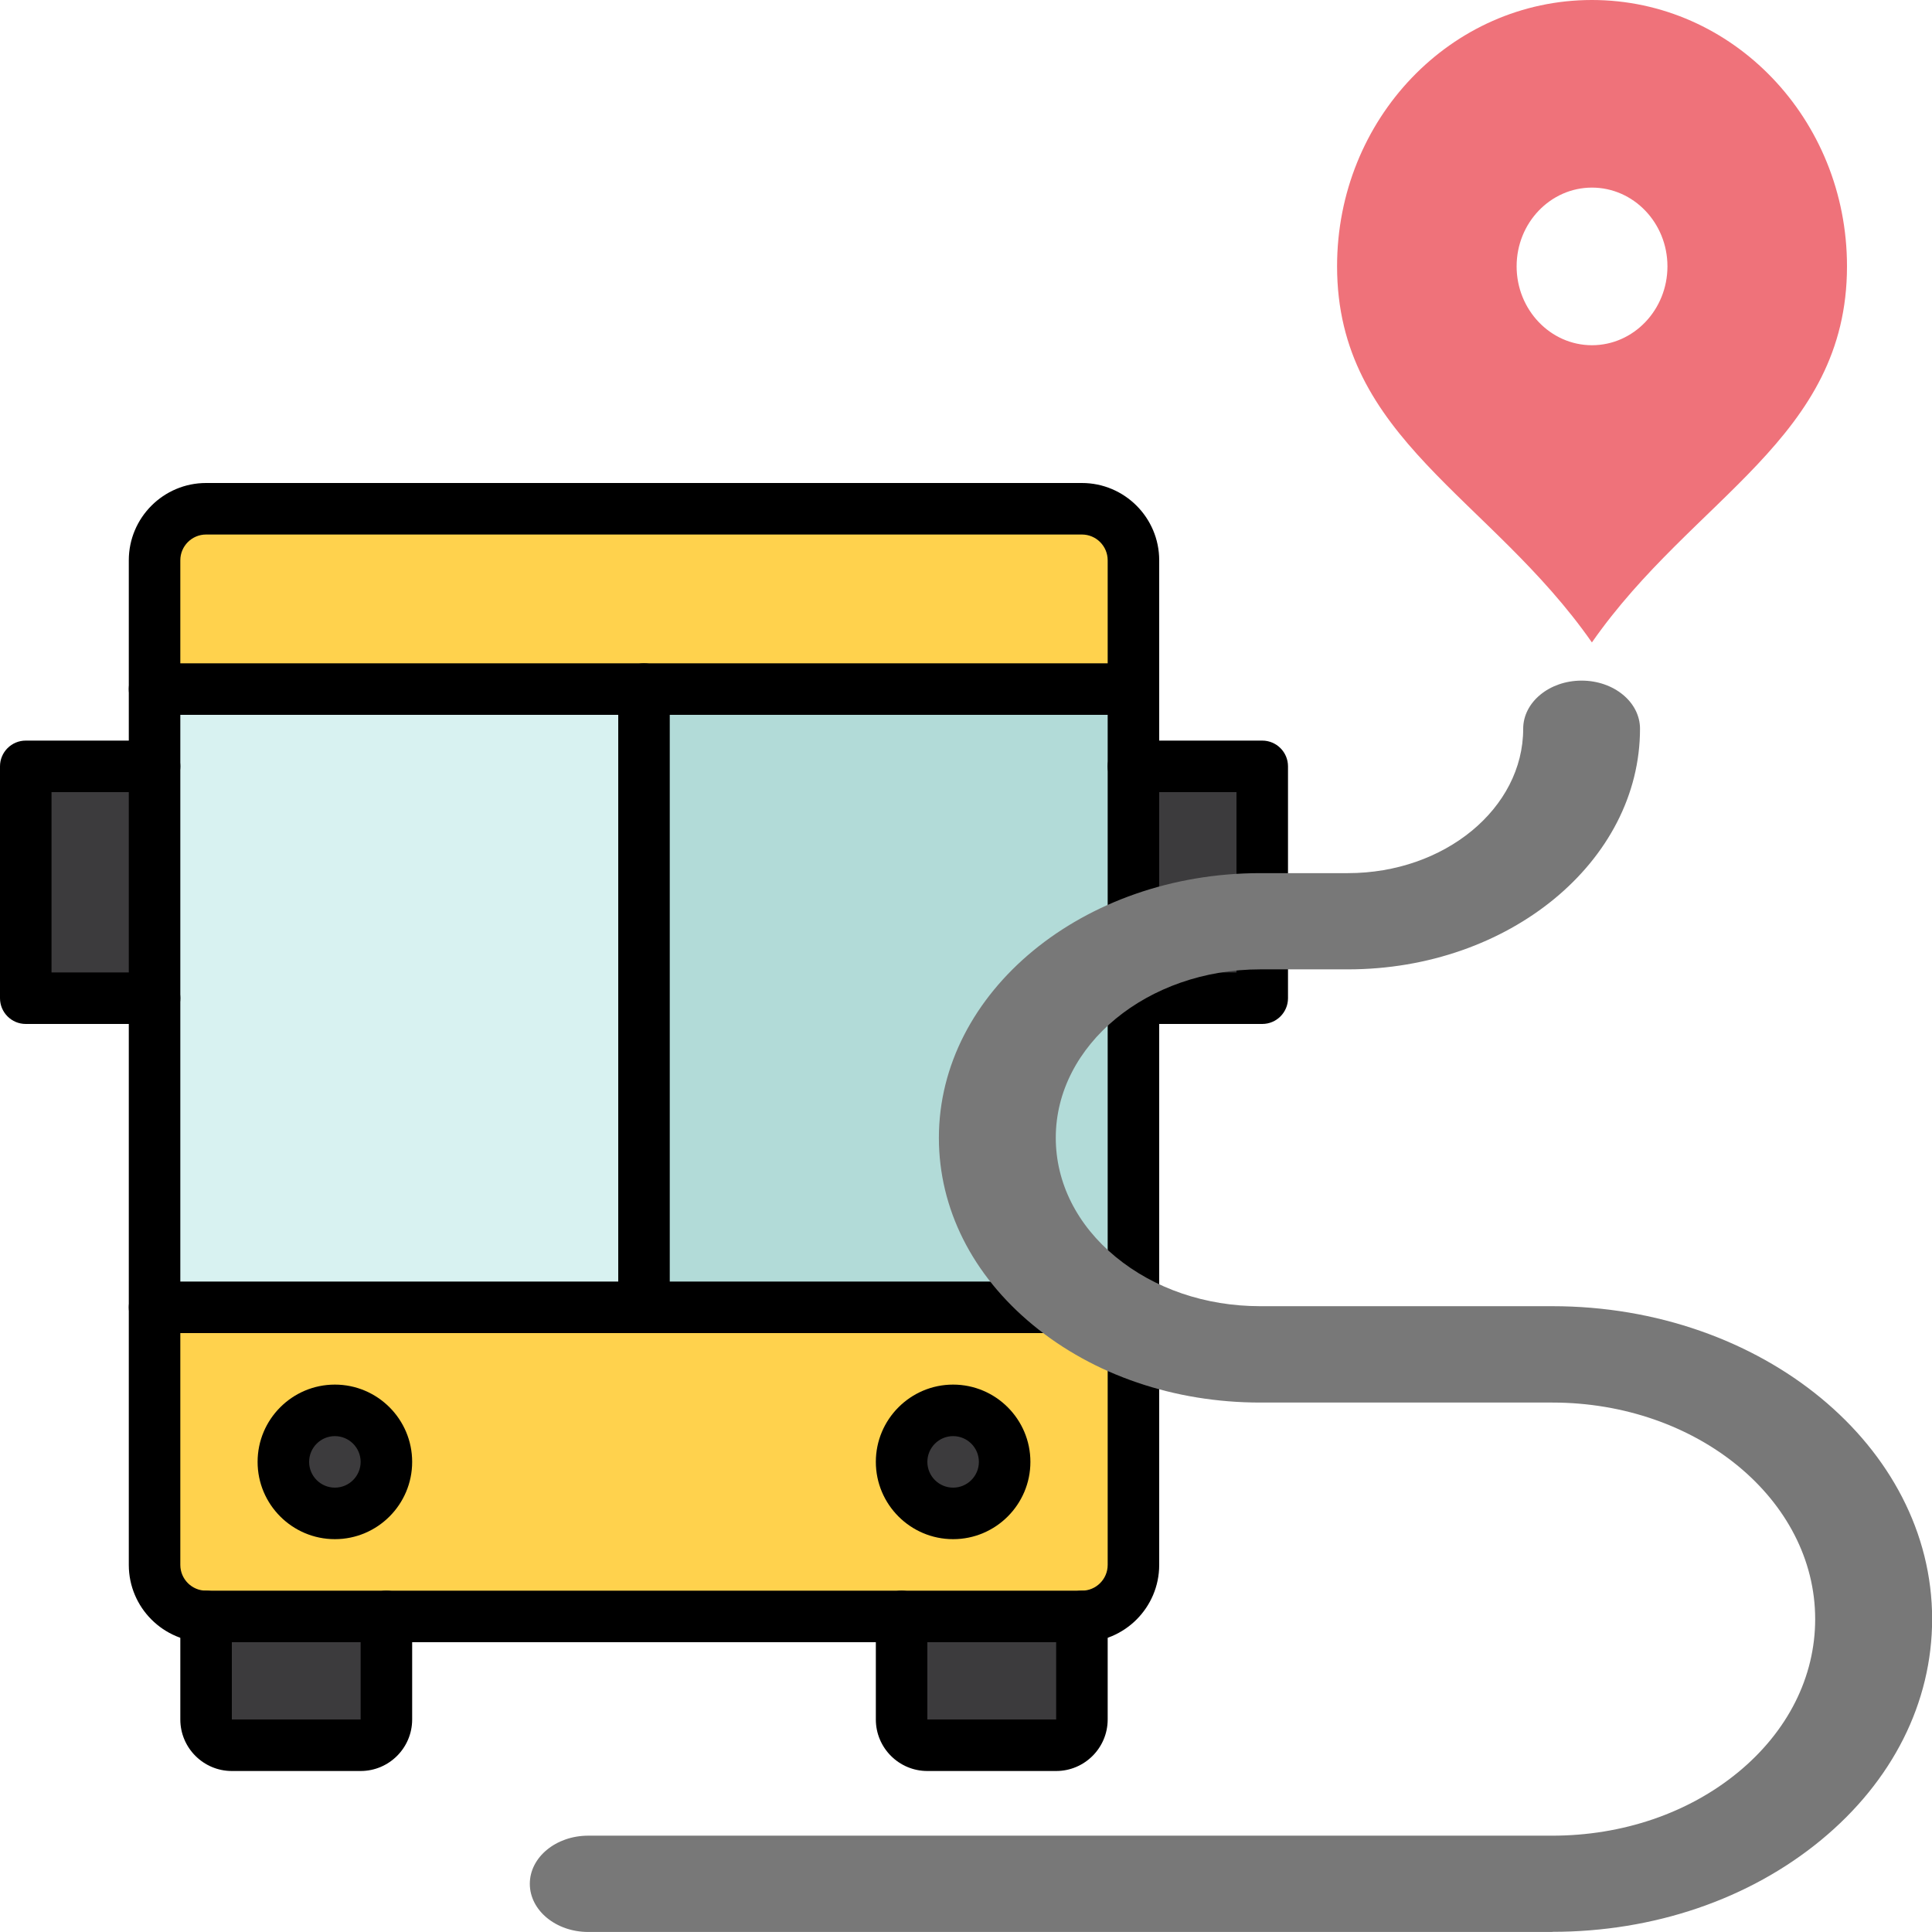
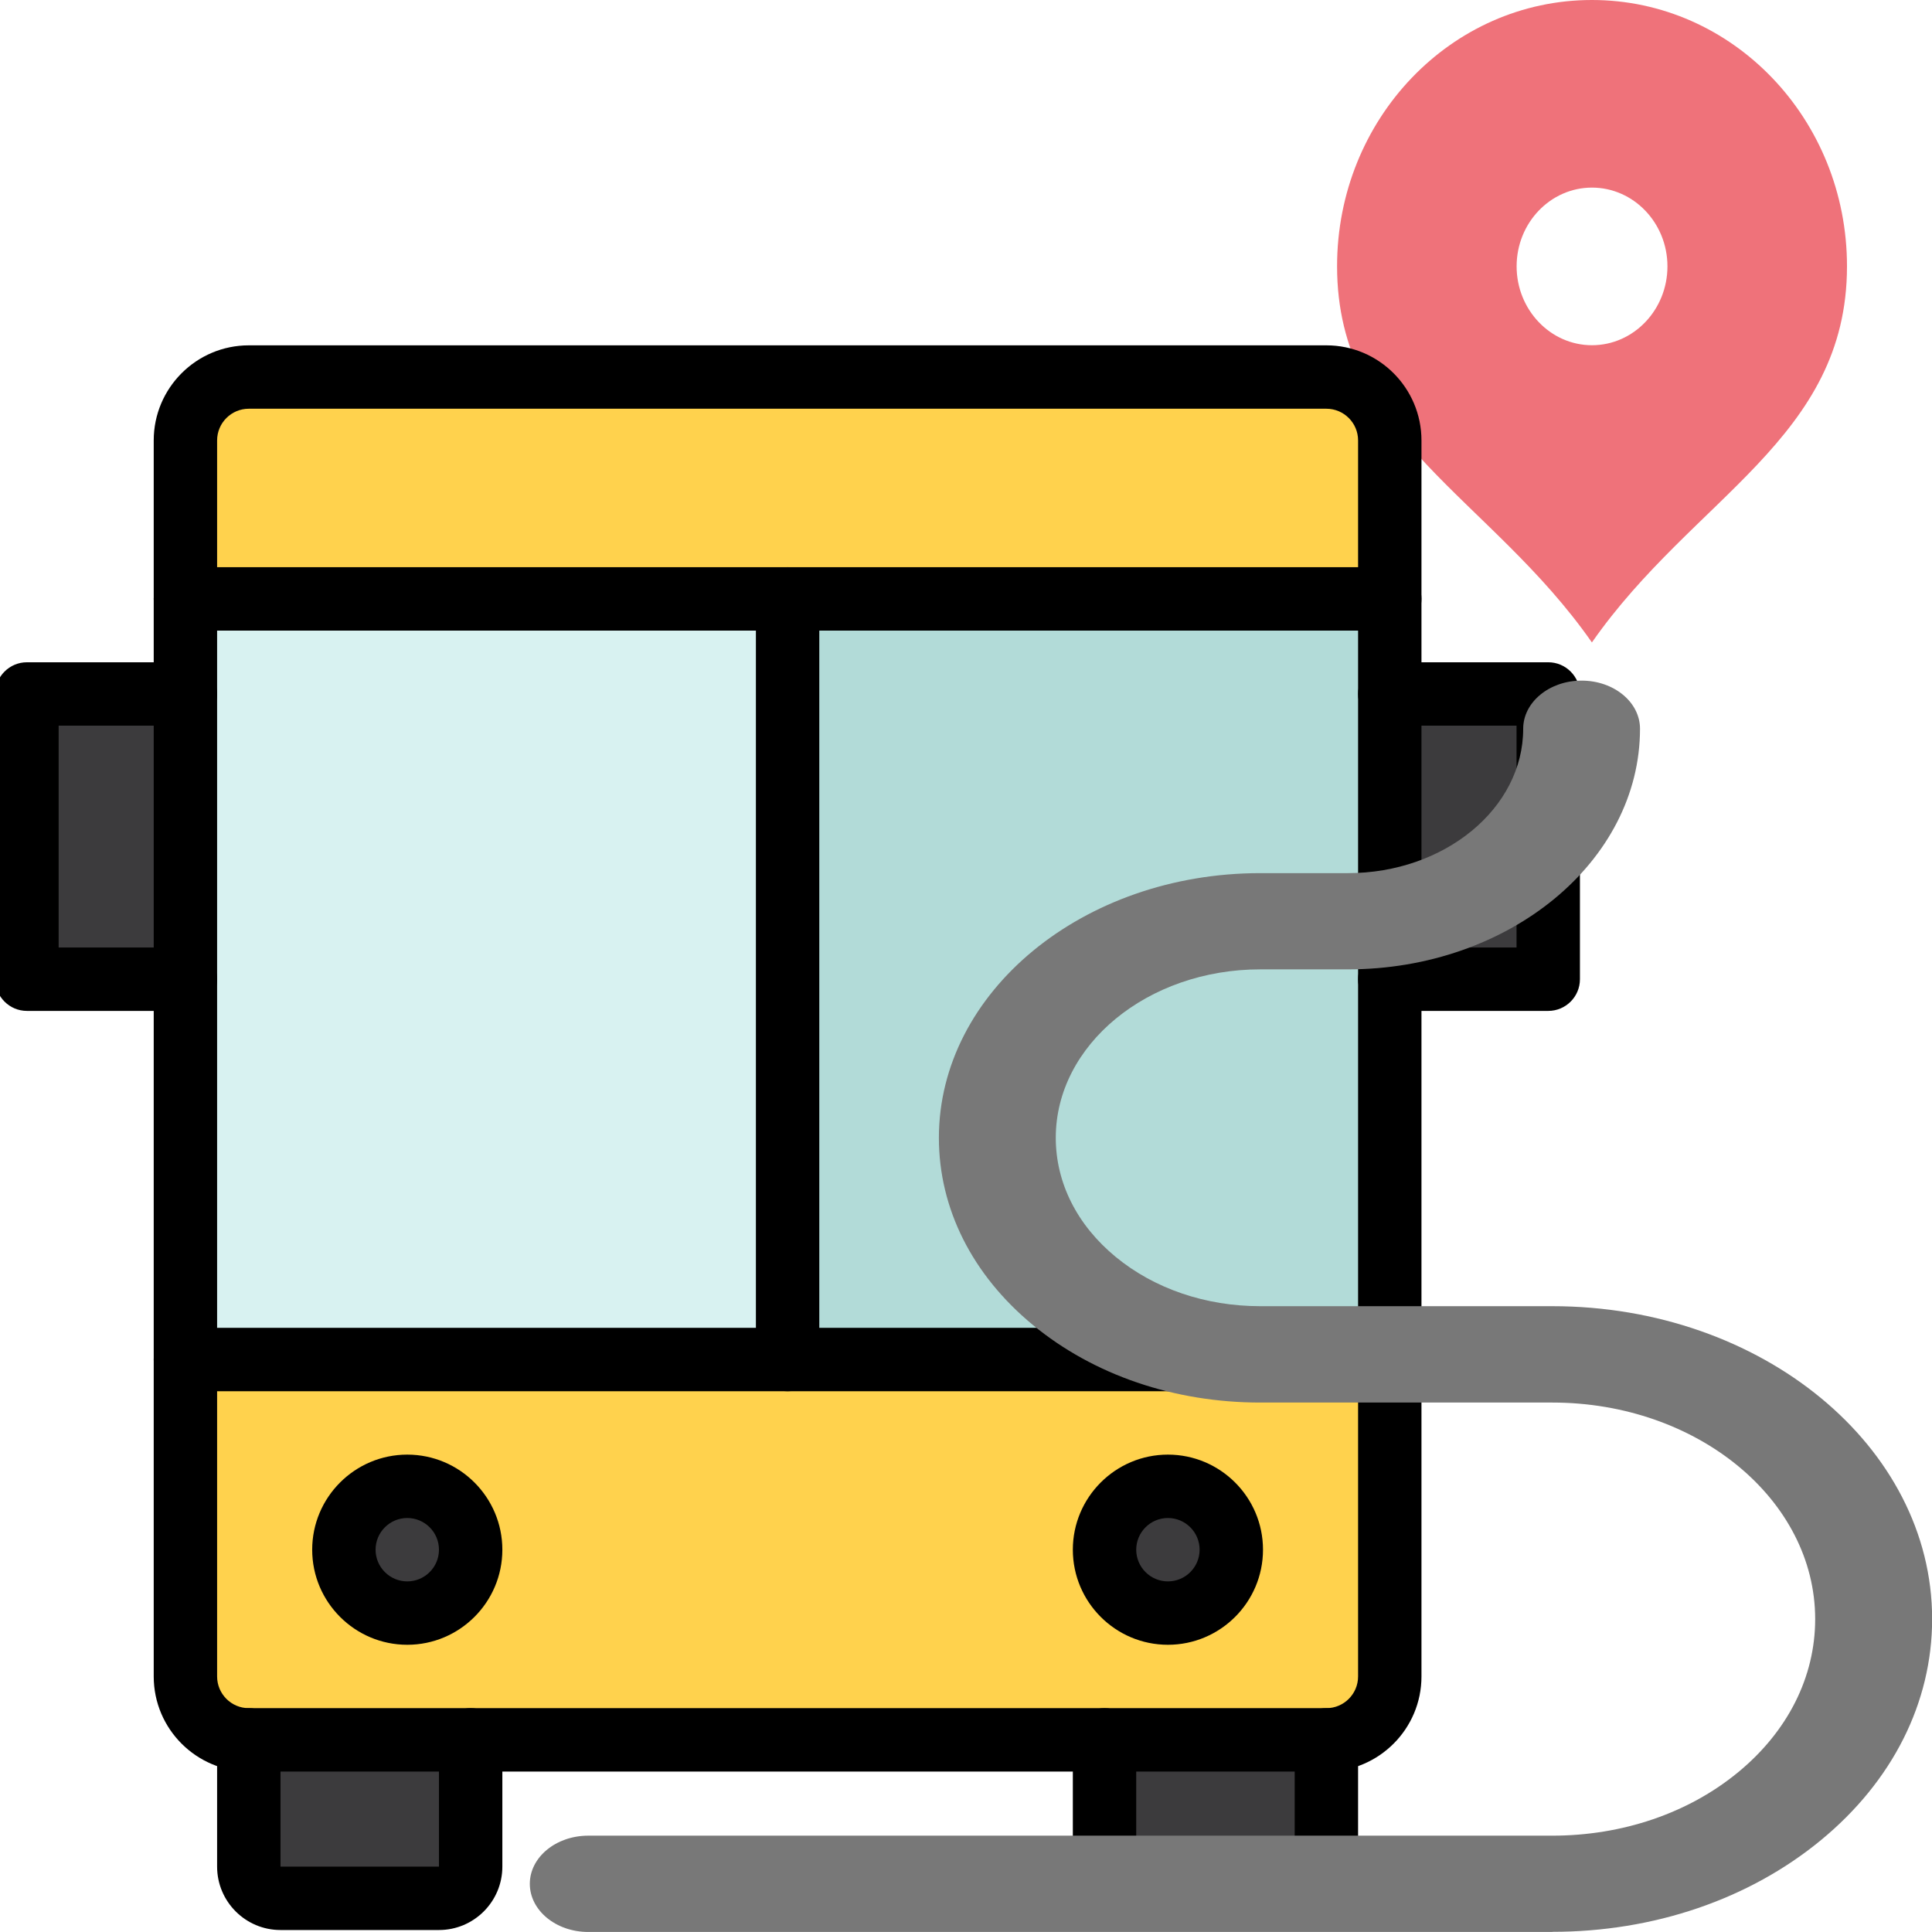
<svg xmlns="http://www.w3.org/2000/svg" version="1.1" x="0px" y="0px" width="24" height="24" viewBox="0 0 24 24" xml:space="preserve" id="svg32">
  <defs id="defs36">
			
			
			
			
			
			
			
			
			
			
			
			
		</defs>
  <g id="_x32_16_x2C__map_x2C__route_x2C__target_x2C__destination_x2C__position" transform="translate(-36.667,-21)">
    <g id="g28">
      <g id="g2440" transform="matrix(0.8,0,0,0.8483721,7.333401,3.184185)">
        <path style="fill:#ef727a;stroke-width:0.066" d="m 61.386,21 c 2.187,0 3.961,1.744 3.961,3.899 0,2.522 -2.386,3.378 -3.961,5.508 C 59.811,28.277 57.429,27.421 57.429,24.899 57.429,22.744 59.199,21 61.386,21 Z m 1.173,3.9 c 0,-0.636 -0.526,-1.153 -1.172,-1.153 -0.646,0 -1.17,0.517 -1.17,1.153 0,0.636 0.525,1.155 1.17,1.155 0.646,0 1.172,-0.518 1.172,-1.155 z" id="path2" />
-         <g id="_x31_612_x2C__Automobile_x2C__bus_x2C__transport_x2C__vehicle" transform="matrix(0.04,0,0,0.0377193,36.267,27.69517)">
+         <g id="_x31_612_x2C__Automobile_x2C__bus_x2C__transport_x2C__vehicle" transform="matrix(0.04921376,0,0,0.04640771,36.10115,25.59258)">
          <g id="g44">
            <path style="fill:#ffd24d" d="M 260,330 H 70 v 100 c 0,11.05 8.95,20 20,20 h 70 200 70 c 11.05,0 20,-8.95 20,-20 V 330 Z" id="path2-9" />
            <path style="fill:#3c3b3d" d="m 140,370 c 11.05,0 20,8.95 20,20 0,11.05 -8.95,20 -20,20 -11.05,0 -20,-8.95 -20,-20 0,-11.05 8.95,-20 20,-20 z" id="path4" />
            <path style="fill:#3c3b3d" d="m 380,370 c 11.05,0 20,8.95 20,20 0,11.05 -8.95,20 -20,20 -11.05,0 -20,-8.95 -20,-20 0,-11.05 8.95,-20 20,-20 z" id="path6" />
            <rect x="20" y="120" style="fill:#3c3b3d" width="50" height="90" id="rect8" />
            <rect x="450" y="120" style="fill:#3c3b3d" width="50" height="90" id="rect10" />
            <path style="fill:#3c3b3d" d="m 160,450 v 40 c 0,5.52 -4.48,10 -10,10 h -50 c -5.52,0 -10,-4.48 -10,-10 v -40 z" id="path12" />
            <path style="fill:#3c3b3d" d="m 430,450 v 40 c 0,5.52 -4.48,10 -10,10 h -50 c -5.52,0 -10,-4.48 -10,-10 v -40 z" id="path14" />
            <path style="fill:#ffd24d" d="M 450,40 V 90 H 260 70 V 40 C 70,28.95 78.95,20 90,20 h 340 c 11.05,0 20,8.95 20,20 z" id="path16-9" />
-             <polygon style="fill:#b2dbd8" points="260,330 260,90 450,90 450,120 450,210 450,330 " id="polygon18" />
-             <polygon style="fill:#d8f2f1" points="70,330 70,210 70,120 70,90 260,90 260,330 " id="polygon20" />
+             <polygon style="fill:#b2dbd8" points="450,90 450,120 450,210 450,330 260,330 260,90 " id="polygon18" />
+             <polygon style="fill:#d8f2f1" points="70,120 70,90 260,90 260,330 70,330 70,210 " id="polygon20" />
            <path d="m 150,510 h -50 c -11.028,0 -20,-8.972 -20,-20 v -40 c 0,-5.522 4.477,-10 10,-10 5.523,0 10,4.478 10,10 v 40 h 50 v -40 c 0,-5.522 4.477,-10 10,-10 5.523,0 10,4.478 10,10 v 40 c 0,11.028 -8.972,20 -20,20 z" id="path22" />
            <path d="m 420,510 h -50 c -11.028,0 -20,-8.972 -20,-20 v -40 c 0,-5.522 4.477,-10 10,-10 5.522,0 10,4.478 10,10 v 40 h 50 v -40 c 0,-5.522 4.477,-10 10,-10 5.522,0 10,4.478 10,10 v 40 c 0,11.028 -8.972,20 -20,20 z" id="path24" />
            <path d="M 430,460 H 90 C 73.458,460 60,446.542 60,430 V 330 c 0,-5.522 4.477,-10 10,-10 5.523,0 10,4.478 10,10 v 100 c 0,5.514 4.486,10 10,10 h 340 c 5.514,0 10,-4.486 10,-10 V 330 c 0,-5.522 4.477,-10 10,-10 5.522,0 10,4.478 10,10 v 100 c 0,16.542 -13.458,30 -30,30 z" id="path26" />
            <path d="m 450,100 c -5.523,0 -10,-4.477 -10,-10 V 40 c 0,-5.514 -4.486,-10 -10,-10 H 90 c -5.514,0 -10,4.486 -10,10 v 50 c 0,5.523 -4.477,10 -10,10 -5.523,0 -10,-4.477 -10,-10 V 40 C 60,23.458 73.458,10 90,10 h 340 c 16.542,0 30,13.458 30,30 v 50 c 0,5.523 -4.478,10 -10,10 z" id="path28" />
            <path d="m 70,130 c -5.523,0 -10,-4.477 -10,-10 V 90 c 0,-5.523 4.477,-10 10,-10 h 190 c 5.522,0 10,4.477 10,10 0,5.523 -4.478,10 -10,10 H 80 v 20 c 0,5.523 -4.477,10 -10,10 z" id="path30" />
            <path d="M 260,340 H 70 c -5.523,0 -10,-4.478 -10,-10 V 210 c 0,-5.523 4.477,-10 10,-10 5.523,0 10,4.477 10,10 v 110 h 180 c 5.522,0 10,4.478 10,10 0,5.522 -4.478,10 -10,10 z" id="path32" />
            <path d="M 450,340 H 260 c -5.523,0 -10,-4.478 -10,-10 V 90 c 0,-5.523 4.477,-10 10,-10 h 190 c 5.522,0 10,4.477 10,10 v 30 c 0,5.523 -4.478,10 -10,10 -5.523,0 -10,-4.477 -10,-10 V 100 H 270 V 320 H 440 V 210 c 0,-5.523 4.477,-10 10,-10 5.522,0 10,4.477 10,10 v 120 c 0,5.522 -4.478,10 -10,10 z" id="path34" />
            <path d="m 140,420 c -16.542,0 -30,-13.458 -30,-30 0,-16.542 13.458,-30 30,-30 16.542,0 30,13.458 30,30 0,16.542 -13.458,30 -30,30 z m 0,-40 c -5.514,0 -10,4.486 -10,10 0,5.514 4.486,10 10,10 5.514,0 10,-4.486 10,-10 0,-5.514 -4.486,-10 -10,-10 z" id="path36" />
            <path d="m 380,420 c -16.542,0 -30,-13.458 -30,-30 0,-16.542 13.458,-30 30,-30 16.542,0 30,13.458 30,30 0,16.542 -13.458,30 -30,30 z m 0,-40 c -5.514,0 -10,4.486 -10,10 0,5.514 4.486,10 10,10 5.514,0 10,-4.486 10,-10 0,-5.514 -4.486,-10 -10,-10 z" id="path38" />
            <path d="m 500,220 h -50 c -5.523,0 -10,-4.477 -10,-10 v -90 c 0,-5.523 4.477,-10 10,-10 h 50 c 5.522,0 10,4.477 10,10 v 90 c 0,5.523 -4.478,10 -10,10 z m -40,-20 h 30 v -70 h -30 z" id="path40" />
            <path d="M 70,220 H 20 c -5.523,0 -10,-4.477 -10,-10 v -90 c 0,-5.523 4.477,-10 10,-10 h 50 c 5.523,0 10,4.477 10,10 v 90 c 0,5.523 -4.477,10 -10,10 z M 30,200 H 60 V 130 H 30 Z" id="path42" />
          </g>
        </g>
        <g id="Layer_1-3" transform="matrix(0.8486357,0,0,0.8002485,28.18064,20.11104)">
</g>
        <path style="fill:#787878;stroke-width:0.08;fill-opacity:1" d="M 60.77,49.289 H 45.801 c -0.501,0 -0.907,-0.316 -0.907,-0.705 0,-0.389 0.406,-0.705 0.907,-0.705 h 14.969 c 1.09,0 2.116,-0.33 2.887,-0.929 0.771,-0.599 1.196,-1.395 1.196,-2.242 0,-1.749 -1.831,-3.171 -4.082,-3.171 h -4.536 c -1.333,0 -2.586,-0.403 -3.528,-1.135 -0.942,-0.732 -1.461,-1.705 -1.461,-2.741 0,-2.137 2.238,-3.876 4.99,-3.876 h 1.361 c 1.501,0 2.722,-0.948 2.722,-2.114 0,-0.389 0.406,-0.705 0.907,-0.705 0.501,0 0.907,0.315 0.907,0.705 0,1.943 -2.035,3.523 -4.536,3.523 h -1.361 c -1.751,0 -3.175,1.106 -3.175,2.466 0,0.659 0.33,1.278 0.93,1.744 0.6,0.466 1.397,0.722 2.245,0.722 h 4.536 c 3.252,0 5.897,2.055 5.897,4.58 0,1.223 -0.613,2.374 -1.727,3.239 -1.114,0.865 -2.595,1.342 -4.17,1.342 z" id="path16" />
      </g>
    </g>
  </g>
  <g id="Layer_1" transform="translate(-36.667,-21)">
</g>
</svg>
